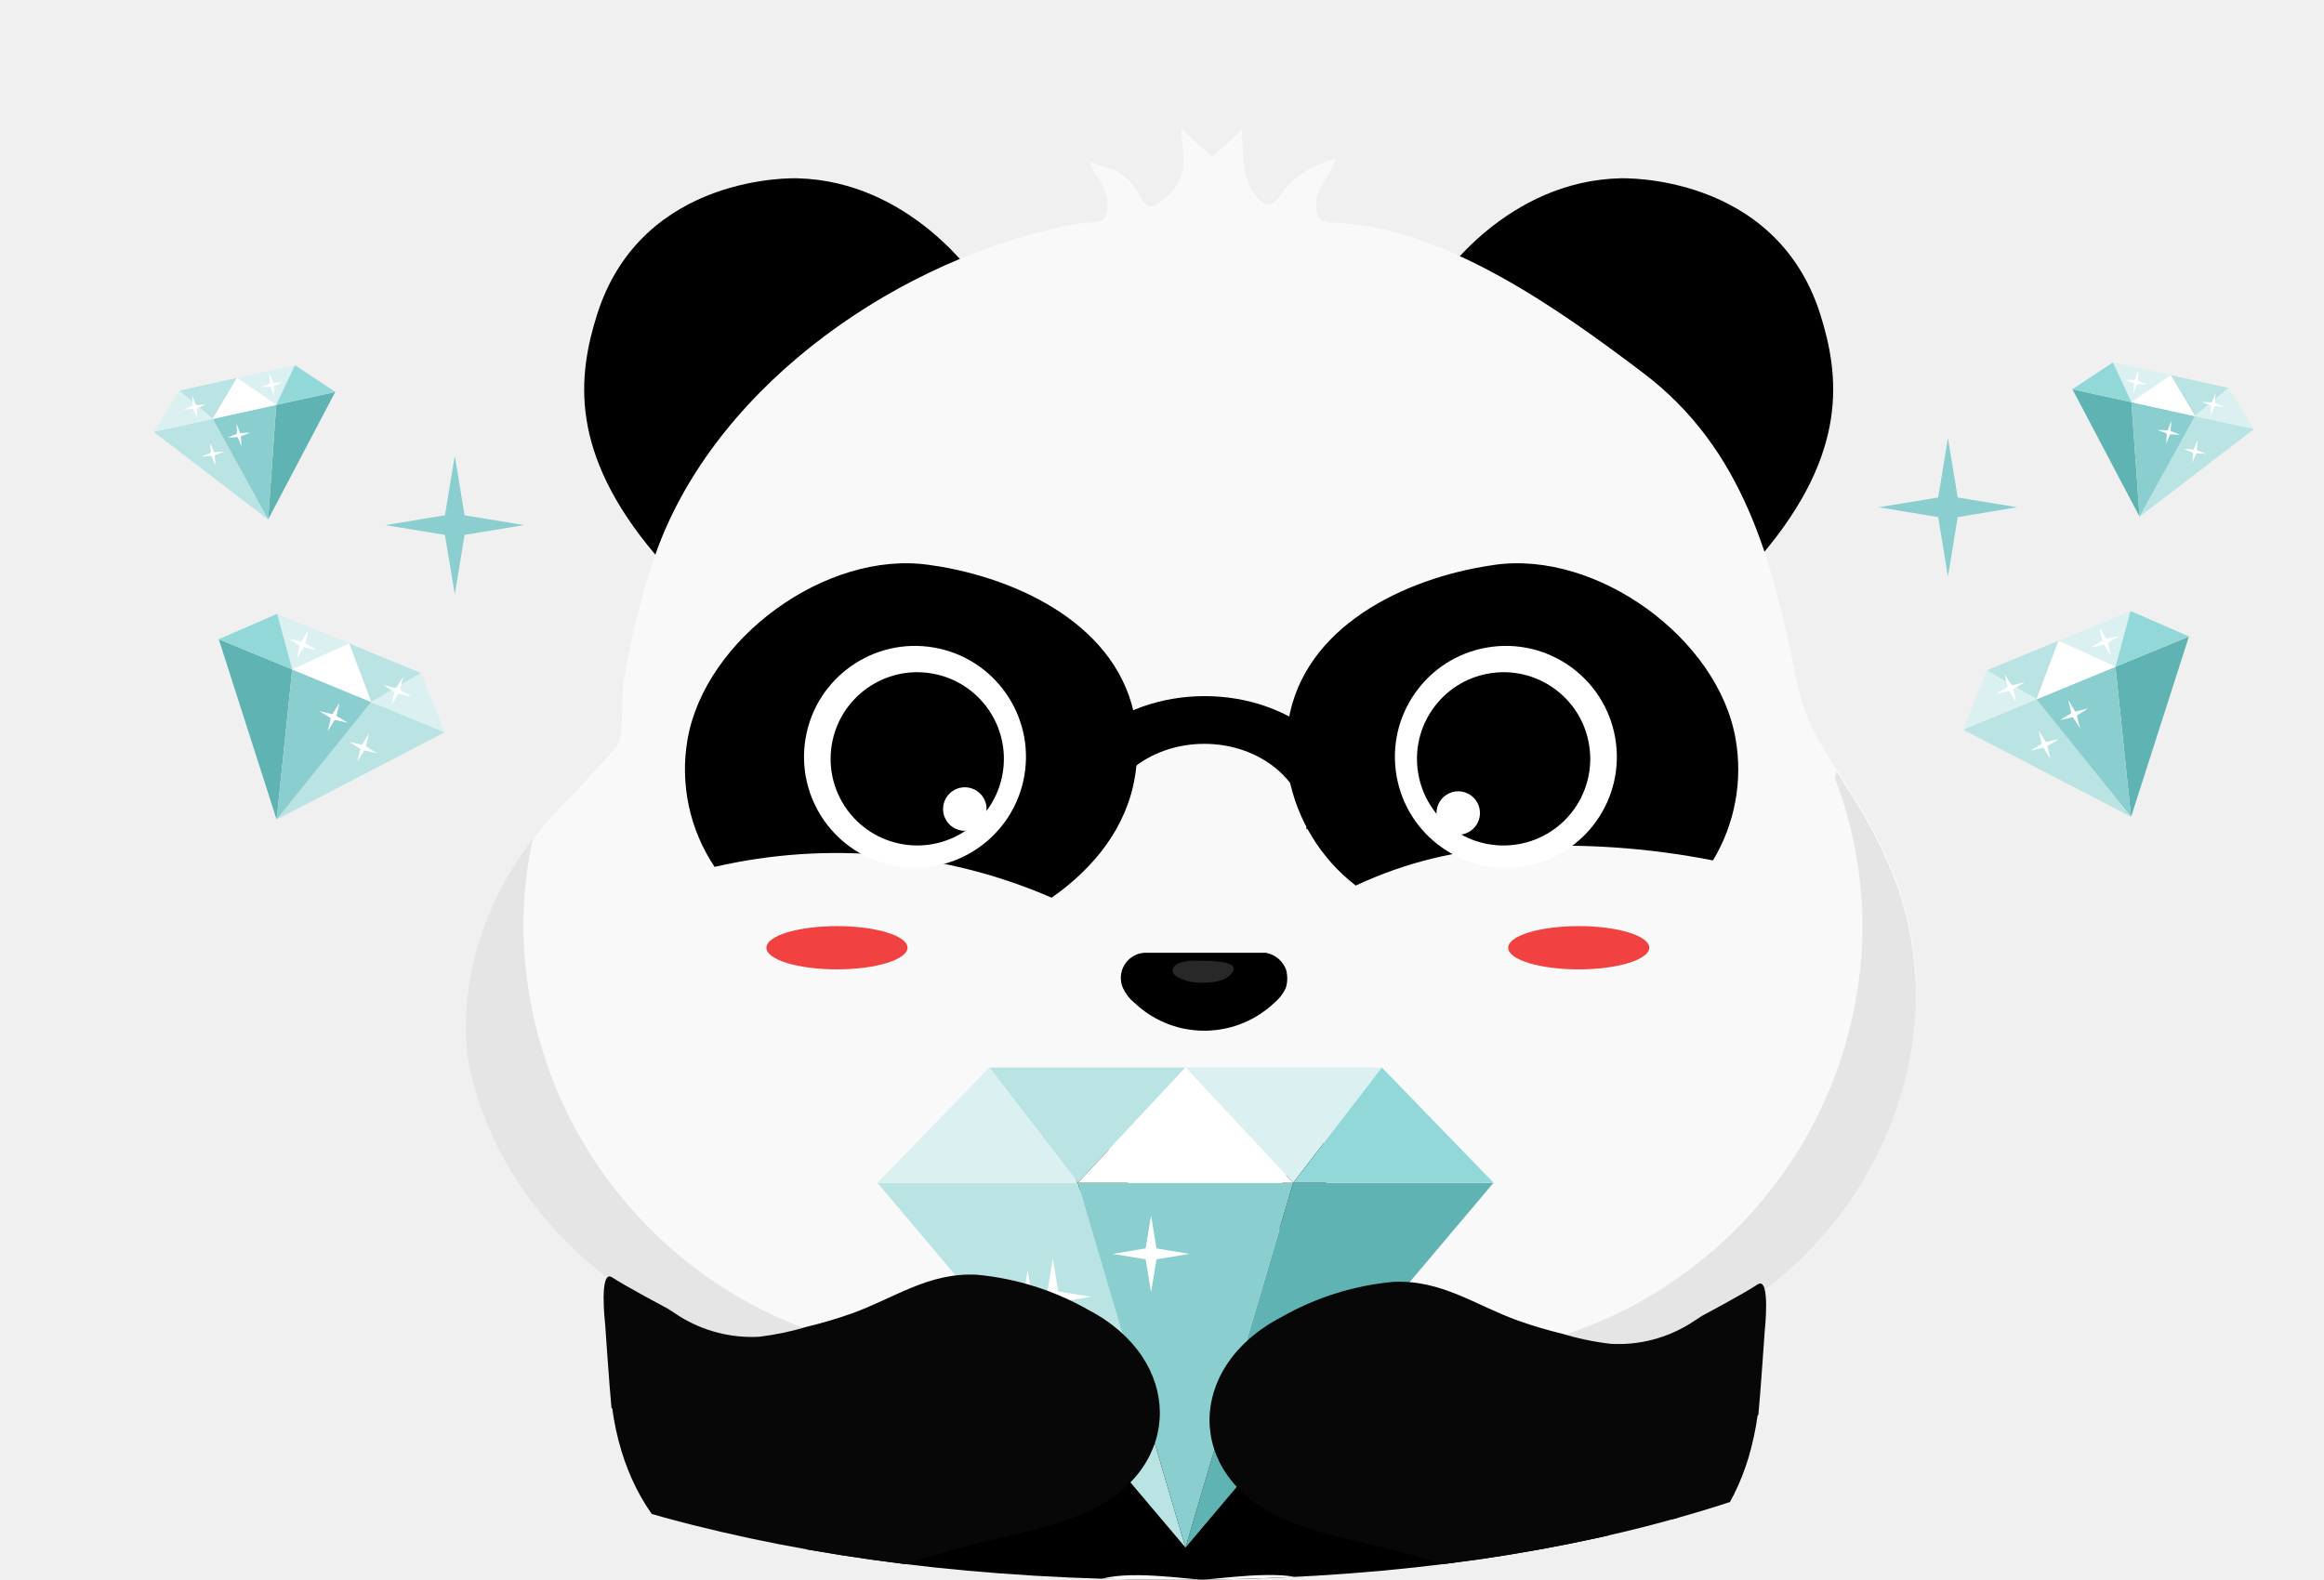
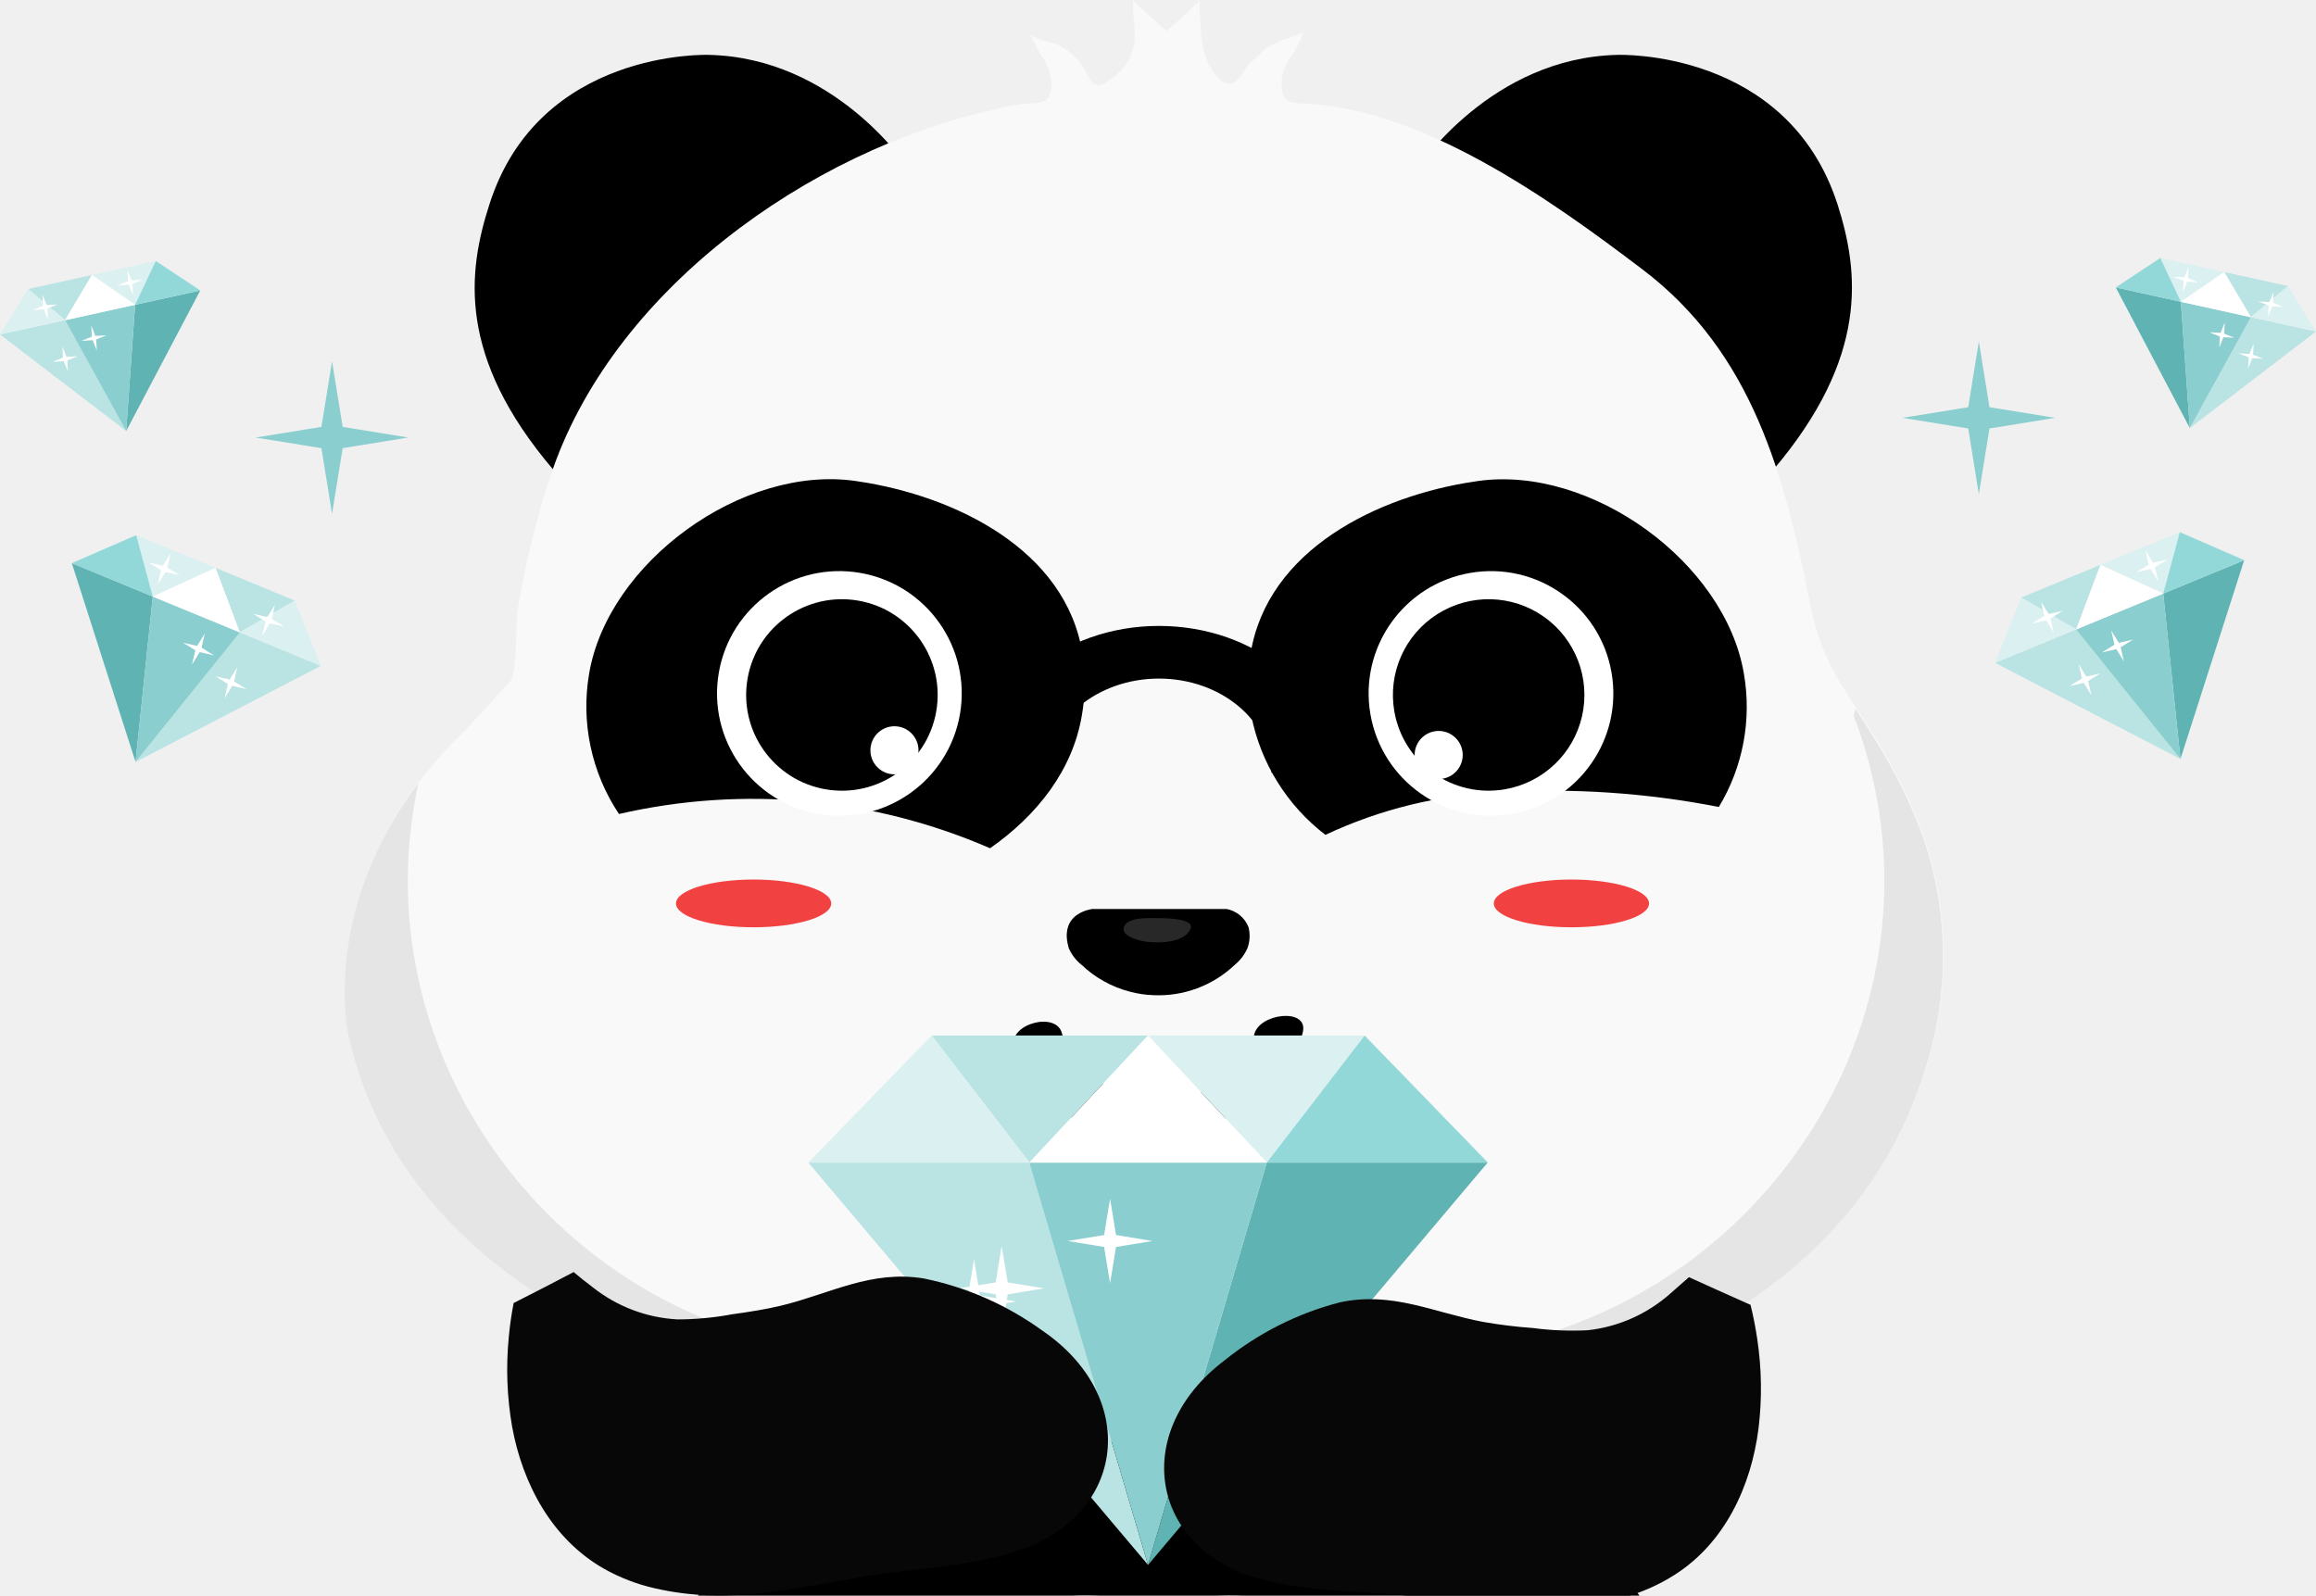
- <svg xmlns="http://www.w3.org/2000/svg" id="Capa_1" data-name="Capa 1" viewBox="0 0 197.7 134.42">
+ <svg xmlns="http://www.w3.org/2000/svg" id="Capa_1" data-name="Capa 1" viewBox="0 0 217.69 150">
  <defs>
-     <style>.cls-1{fill:none;}.cls-2{clip-path:url(#clip-path);}.cls-3{fill:#070707;}.cls-4{fill:#bae3e3;}.cls-5{fill:#60b3b3;}.cls-6{fill:#8bcecf;}.cls-7{fill:#dbf0f0;}.cls-15,.cls-8{fill:#fff;}.cls-9{fill:#83cccb;}.cls-10{fill:#92d8d9;}.cls-11{fill:#f9f9f9;}.cls-12,.cls-14,.cls-15{fill-rule:evenodd;}.cls-13{fill:#f24141;}.cls-14{fill:#282828;}.cls-16{fill:#e5e5e5;}</style>
+     <style>.cls-1{fill:none;}.cls-2{clip-path:url(#clip-path);}.cls-3{clip-path:url(#clip-path-2);}.cls-4{fill:#f9f9f9;}.cls-5{fill:#070707;}.cls-6{fill:#e5e5e5;}.cls-10,.cls-7,.cls-9{fill-rule:evenodd;}.cls-8{fill:#f24141;}.cls-9{fill:#282828;}.cls-10,.cls-15{fill:#fff;}.cls-11{fill:#bae3e3;}.cls-12{fill:#60b3b3;}.cls-13{fill:#8bcecf;}.cls-14{fill:#dbf0f0;}.cls-16{fill:#83cccb;}.cls-17{fill:#92d8d9;}</style>
    <clipPath id="clip-path">
-       <path class="cls-1" d="M197.58,67.21c-1.81,37.07-31.69,67.21-97.58,67.21S0,104.33,0,67.21,34.11,0,100,0,200,17.76,197.58,67.21Z" />
+       <rect class="cls-1" x="-36.14" y="-195.92" width="196.59" height="145.26" />
+     </clipPath>
+     <clipPath id="clip-path-2">
+       <rect class="cls-1" width="217.69" height="150" />
    </clipPath>
  </defs>
  <g class="cls-2">
-     <rect x="121.93" y="115.4" width="9.56" height="11.7" />
-     <rect x="70.68" y="114.53" width="9.39" height="13.54" />
-     <line class="cls-1" x1="103.03" y1="81.36" x2="102.11" y2="81.27" />
-     <line class="cls-1" x1="102.11" y1="81.27" x2="101.19" y2="81.37" />
-     <polygon class="cls-3" points="60.19 114.41 75.38 114.71 75.16 128.71 62.13 127.1 60.19 114.41" />
-     <polygon class="cls-3" points="127.68 115 142.87 115.31 142.65 129.3 129.63 127.7 127.68 115" />
-     <polygon class="cls-4" points="37.83 62.31 23.53 69.73 31.58 59.73 37.83 62.31" />
-     <polygon class="cls-5" points="24.86 56.96 23.53 69.73 18.61 54.39 24.86 56.96" />
-     <polygon class="cls-6" points="31.58 59.73 23.53 69.73 24.86 56.96 31.58 59.73" />
-     <polygon class="cls-7" points="23.59 52.23 29.7 54.75 24.86 56.96 23.58 52.23 23.59 52.23" />
-     <polygon class="cls-4" points="29.7 54.75 35.82 57.27 31.58 59.73 29.7 54.75" />
-     <polygon class="cls-8" points="31.58 59.73 31.57 59.73 24.86 56.96 29.7 54.75 31.58 59.73" />
-     <polygon class="cls-7" points="35.82 57.27 37.83 62.31 31.58 59.73 31.58 59.73 35.82 57.27" />
-     <polygon class="cls-9" points="23.58 52.23 23.58 52.23 18.61 54.39 18.61 54.38 23.58 52.23" />
-     <polygon class="cls-10" points="24.86 56.96 18.61 54.39 23.58 52.23 24.86 56.96" />
-     <polygon class="cls-8" points="26.24 53.63 25.64 54.59 24.55 54.34 25.5 54.93 25.25 56.03 25.84 55.07 26.94 55.32 25.98 54.73 26.24 53.63" />
-     <polygon class="cls-8" points="31.39 62.41 30.79 63.37 29.7 63.12 30.65 63.71 30.4 64.81 30.99 63.85 32.09 64.1 31.13 63.51 31.39 62.41" />
-     <polygon class="cls-8" points="28.88 59.81 28.28 60.77 27.18 60.51 28.14 61.11 27.89 62.2 28.48 61.25 29.58 61.5 28.62 60.91 28.88 59.81" />
-     <polygon class="cls-8" points="34.29 57.59 33.7 58.55 32.6 58.29 33.56 58.88 33.3 59.98 33.9 59.02 35 59.28 34.04 58.69 34.29 57.59" />
-     <polygon class="cls-4" points="13.07 36.74 22.81 44.2 18.1 35.64 13.07 36.74" />
-     <polygon class="cls-5" points="23.5 34.45 22.81 44.2 28.52 33.35 23.5 34.45" />
-     <polygon class="cls-6" points="18.1 35.64 22.81 44.2 23.5 34.45 18.1 35.64" />
-     <polygon class="cls-7" points="25.08 31.07 20.16 32.15 23.5 34.45 25.09 31.07 25.08 31.07" />
-     <polygon class="cls-4" points="20.16 32.15 15.24 33.24 18.1 35.63 20.16 32.15" />
-     <polygon class="cls-8" points="18.1 35.63 18.1 35.64 23.5 34.45 20.16 32.15 18.1 35.63" />
-     <polygon class="cls-7" points="15.24 33.24 13.07 36.74 18.1 35.64 18.1 35.63 15.24 33.24" />
-     <polygon class="cls-9" points="25.09 31.07 25.09 31.07 28.52 33.35 28.53 33.35 25.09 31.07" />
-     <polygon class="cls-10" points="23.5 34.45 28.52 33.35 25.09 31.07 23.5 34.45" />
-     <polygon class="cls-8" points="22.91 31.77 23.23 32.57 24.09 32.52 23.29 32.84 23.33 33.7 23.02 32.9 22.16 32.95 22.96 32.63 22.91 31.77" />
-     <polygon class="cls-8" points="17.89 37.67 18.21 38.47 19.06 38.43 18.27 38.74 18.31 39.6 17.99 38.8 17.14 38.85 17.93 38.53 17.89 37.67" />
-     <polygon class="cls-8" points="20.12 36.05 20.43 36.85 21.29 36.81 20.49 37.13 20.54 37.98 20.22 37.19 19.36 37.23 20.16 36.91 20.12 36.05" />
-     <polygon class="cls-8" points="16.35 33.67 16.67 34.47 17.52 34.42 16.73 34.74 16.77 35.6 16.45 34.8 15.6 34.85 16.39 34.53 16.35 33.67" />
-     <polygon class="cls-6" points="38.69 41.41 39.15 44.22 41.95 44.68 39.15 45.14 38.69 47.94 38.23 45.14 35.42 44.68 38.23 44.22 38.69 41.41" />
-     <path class="cls-6" d="M38.69,50.58l-.84-5.07-5.07-.83,5.07-.84.84-5.07.83,5.07,5.06.84-5.06.83Zm-.64-5.9.55.09.09.54.08-.54.55-.09-.55-.09-.08-.54-.09.54Z" />
-     <polygon class="cls-4" points="167 62.08 181.29 69.5 173.24 59.5 167 62.08" />
-     <polygon class="cls-5" points="179.96 56.73 181.29 69.5 186.21 54.16 179.96 56.73" />
-     <polygon class="cls-6" points="173.24 59.5 181.29 69.5 179.96 56.73 173.24 59.5" />
-     <polygon class="cls-7" points="181.24 52 175.12 54.52 179.96 56.73 181.24 52 181.24 52" />
-     <polygon class="cls-4" points="175.12 54.52 169 57.04 173.25 59.49 175.12 54.52" />
-     <polygon class="cls-8" points="173.25 59.49 173.25 59.5 179.96 56.73 175.12 54.52 173.25 59.49" />
-     <polygon class="cls-7" points="169 57.04 167 62.08 173.24 59.5 173.25 59.49 169 57.04" />
-     <polygon class="cls-9" points="181.25 51.99 181.24 52 186.21 54.16 186.22 54.15 181.25 51.99" />
-     <polygon class="cls-10" points="179.96 56.73 186.21 54.16 181.24 52 179.96 56.73" />
-     <polygon class="cls-8" points="178.59 53.4 179.18 54.36 180.28 54.1 179.32 54.7 179.57 55.8 178.98 54.84 177.88 55.09 178.84 54.5 178.59 53.4" />
-     <polygon class="cls-8" points="173.44 62.18 174.03 63.14 175.13 62.89 174.17 63.48 174.42 64.58 173.83 63.62 172.73 63.87 173.69 63.28 173.44 62.18" />
-     <polygon class="cls-8" points="175.95 59.58 176.54 60.54 177.64 60.28 176.68 60.88 176.94 61.97 176.34 61.02 175.24 61.27 176.2 60.68 175.95 59.58" />
-     <polygon class="cls-8" points="170.53 57.36 171.12 58.31 172.22 58.06 171.26 58.65 171.52 59.75 170.93 58.79 169.83 59.05 170.79 58.45 170.53 57.36" />
-     <polygon class="cls-4" points="191.75 36.51 182.01 43.96 186.72 35.41 191.75 36.51" />
-     <polygon class="cls-5" points="181.32 34.22 182.01 43.96 176.3 33.12 181.32 34.22" />
-     <polygon class="cls-6" points="186.72 35.41 182.01 43.96 181.32 34.22 186.72 35.41" />
-     <polygon class="cls-7" points="179.74 30.84 184.66 31.92 181.32 34.22 179.74 30.84 179.74 30.84" />
-     <polygon class="cls-4" points="184.66 31.92 189.58 33.01 186.72 35.4 184.66 31.92" />
-     <polygon class="cls-8" points="186.72 35.4 186.72 35.41 181.32 34.22 184.66 31.92 186.72 35.4" />
-     <polygon class="cls-7" points="189.58 33.01 191.75 36.51 186.72 35.41 186.72 35.4 189.58 33.01" />
-     <polygon class="cls-9" points="179.73 30.84 179.74 30.84 176.3 33.12 176.29 33.12 179.73 30.84" />
-     <polygon class="cls-10" points="181.32 34.22 176.3 33.12 179.74 30.84 181.32 34.22" />
-     <polygon class="cls-8" points="181.91 31.54 181.59 32.34 180.74 32.29 181.53 32.61 181.49 33.47 181.81 32.67 182.66 32.72 181.87 32.4 181.91 31.54" />
-     <polygon class="cls-8" points="186.94 37.44 186.62 38.24 185.76 38.2 186.56 38.51 186.51 39.37 186.83 38.57 187.69 38.62 186.89 38.3 186.94 37.44" />
-     <polygon class="cls-8" points="184.71 35.82 184.39 36.62 183.53 36.58 184.33 36.89 184.28 37.75 184.6 36.95 185.46 37 184.66 36.68 184.71 35.82" />
-     <polygon class="cls-8" points="188.47 33.44 188.16 34.24 187.3 34.19 188.1 34.51 188.05 35.37 188.37 34.57 189.22 34.62 188.43 34.3 188.47 33.44" />
-     <polygon class="cls-6" points="165.71 39.9 165.25 42.7 162.44 43.16 165.25 43.62 165.71 46.43 166.17 43.62 168.98 43.16 166.17 42.7 165.71 39.9" />
-     <path class="cls-6" d="M165.71,49.06,164.88,44l-5.07-.84,5.07-.83.83-5.07.83,5.07,5.07.83-5.07.84Zm-.63-5.9.54.09.09.54.09-.54.54-.09-.54-.09-.09-.54-.09.54Z" />
-     <rect class="cls-1" x="-1.73" y="-11.03" width="199.31" height="145.08" />
-     <path d="M131.07,123.47c-2.33-2.86-5.31-7.82-7.95-10.06-4.1-3.48-13.67-1.84-19.88-1.24-6.21-.6-15.79-2.24-19.89,1.24-2.64,2.24-5.62,7.2-7.95,10.06-8.44,10.31-21.75,25.58-20.86,40,.89,14.59,10.77,22.29,22.25,23.67,6.89.83,16.57,2.11,26.21,2.11s19.79-1.28,26.68-2.11c11.48-1.38,21.36-9.08,22.26-23.67C152.82,149.05,139.51,133.78,131.07,123.47Z" />
-     <path class="cls-11" d="M122.63,156.8c-.46,6.37-5.46,9.73-11.28,10.34a60.17,60.17,0,0,1-9,.28,60.26,60.26,0,0,1-9-.28c-5.81-.61-10.82-4-11.27-10.34a23.61,23.61,0,0,1,6.21-17.45c1.18-1.24,2.69-3.41,4-4.39,2.06-1.5,6.85-.81,10-.54,3.15-.27,7.94-1,10,.54,1.34,1,2.85,3.15,4,4.39A23.65,23.65,0,0,1,122.63,156.8Z" />
-     <path d="M154.84,26.71c-3.84-12-16.87-11.54-17-11.54-9.65.23-15.24,8.51-15.47,8.86l-.4.61L149.38,47.8l.53-.63C157.24,38.49,156.51,32,154.84,26.71Z" />
-     <path d="M50.81,26.71c3.84-12,16.86-11.54,17-11.54C77.44,15.4,83,23.68,83.25,24l.4.61L56.26,47.8l-.53-.63C48.4,38.49,49.13,32,50.81,26.71Z" />
-     <path class="cls-11" d="M161.65,93.37c-2.74,8.88-8.63,15.1-16,19.36A60.43,60.43,0,0,1,126,119.56c-10,1.78-19.65,3.32-29.77,2.23a196.7,196.7,0,0,1-31.58-6.52l-1.93-.56c-.19-.06-18.73-6-22.7-24-.11-.5-2.56-12.29,8.92-23.32l3.49-3.8c.64-.68.45-4.46.59-5.41a67.28,67.28,0,0,1,2.52-10.37c4.68-14.3,19.86-25.18,34.31-28.4a13.9,13.9,0,0,1,3-.48c.91,0,1.13-.41,1.2-.52a2.87,2.87,0,0,0-.15-2.32,4.52,4.52,0,0,0-.23-.5,8.94,8.94,0,0,1-1.08-2c.1.4,1.72.66,2.07.82a4.81,4.81,0,0,1,1.73,1.34,7.21,7.21,0,0,1,.55.88c.19.34.42.87.87.92s.86-.37,1.16-.61a3.89,3.89,0,0,0,1.66-2.62c.13-1.11-.17-2.22-.1-3.33.4.39.82.76,1.23,1.14s.9.82,1.35,1.22c.47-.4.91-.8,1.37-1.22s.8-.79,1.23-1.13c-.14.11,0,1.36,0,1.58a12.08,12.08,0,0,0,.16,1.69A4.85,4.85,0,0,0,107.13,17c1.11,1.07,1.6-.26,2.24-1,.32-.37.72-.67,1.07-1a9.31,9.31,0,0,1,3.18-1.5,7.71,7.71,0,0,1-1.11,2.1c-.09.16-.16.34-.23.5a3,3,0,0,0-.16,2.32c.08.11.3.49,1.2.52,9.38.26,19.33,7.39,26.46,12.79,8.53,6.45,11,15.93,13,25.92.91,4.59,2.73,6.52,5.09,10.4a39.87,39.87,0,0,1,3.65,7.45A28.32,28.32,0,0,1,161.65,93.37Z" />
-     <path class="cls-12" d="M109.4,82.49a2.27,2.27,0,0,0-1.7-1.42H97.32a2.14,2.14,0,0,0-1.79,3,3.57,3.57,0,0,0,1,1.28,8.72,8.72,0,0,0,3.76,2.08,9,9,0,0,0,1.78.26,8.65,8.65,0,0,0,6.31-2.34,3.66,3.66,0,0,0,1-1.28A2.77,2.77,0,0,0,109.4,82.49Z" />
-     <path d="M115.33,75.35a34.8,34.8,0,0,1,13.39-3.27,66.77,66.77,0,0,1,17,1.13,15,15,0,0,0,1.93-10.31c-1.47-8.59-11.82-16.08-20.51-14.84l-.95.15c-7.52,1.3-15.86,5.64-16.69,13.93a15,15,0,0,0,.15,4A15.35,15.35,0,0,0,115.33,75.35Z" />
-     <path d="M89.46,76.38c3.64-2.54,6.37-6,7.08-10.25a15,15,0,0,0,.15-4C95.86,53.85,87.52,49.51,80,48.21l-1-.15c-8.69-1.24-19,6.25-20.51,14.84a14.91,14.91,0,0,0,2.3,10.86A46,46,0,0,1,89.46,76.38Z" />
-     <path d="M116,70.55h-4.86c0-4-3.9-7.26-8.69-7.26s-8.7,3.26-8.7,7.26H88.92c0-6.24,6.08-11.32,13.56-11.32S116,64.31,116,70.55Z" />
-     <path class="cls-13" d="M77.2,80.64c0,1-2.68,1.84-6,1.84s-6-.82-6-1.84,2.68-1.84,6-1.84S77.2,79.62,77.2,80.64Z" />
-     <path class="cls-13" d="M140.3,80.64c0,1-2.68,1.84-6,1.84s-6-.82-6-1.84,2.68-1.84,6-1.84S140.3,79.62,140.3,80.64Z" />
-     <path class="cls-14" d="M104.92,82.6c.35-.86-2-.83-2.55-.85s-2.15-.11-2.54.57.75,1,1.18,1.16c.94.24,2.83.23,3.58-.46A1.35,1.35,0,0,0,104.92,82.6Z" />
-     <path d="M109.83,98.74c-1.39,6.76-13.25,6.32-14.82-.12-.43-1.73-4.15-.75-3.72,1,2.44,10,20.35,8.4,22.31-1.16.37-1.85-3.43-1.4-3.77.28Z" />
-     <path class="cls-15" d="M118.8,66a9.44,9.44,0,1,1,10.91,7.7A9.44,9.44,0,0,1,118.8,66Z" />
-     <path class="cls-12" d="M120.65,65.83a7.37,7.37,0,1,1,8.51,6A7.35,7.35,0,0,1,120.65,65.83Z" />
-     <path class="cls-15" d="M122.23,69.51A1.85,1.85,0,1,1,124.37,71,1.84,1.84,0,0,1,122.23,69.51Z" />
-     <path class="cls-15" d="M87.14,66a9.44,9.44,0,1,0-10.91,7.7A9.45,9.45,0,0,0,87.14,66Z" />
-     <path class="cls-12" d="M85.29,65.83a7.37,7.37,0,1,0-8.51,6A7.37,7.37,0,0,0,85.29,65.83Z" />
-     <path class="cls-15" d="M83.9,69.15a1.85,1.85,0,1,0-2.14,1.51A1.84,1.84,0,0,0,83.9,69.15Z" />
-     <path class="cls-16" d="M161.44,75.54a40.09,40.09,0,0,0-3.65-7.44c-.55-.91-1.07-1.7-1.56-2.46,0,.17-.1.35-.16.52a35.62,35.62,0,0,1,2.38,12.73,36.85,36.85,0,0,1-36.52,36.51,35.12,35.12,0,0,1-5.55-.45h0c-1,.37-2,.72-3,1-5.29,1.61-11.08,1.93-16.63,1.93a35.71,35.71,0,0,1-13.35-2.6c-.79.05-1.58.08-2.38.08A36.85,36.85,0,0,1,44.52,78.89a35.29,35.29,0,0,1,.81-7.52c-7.43,9.74-5.51,19-5.41,19.4,4,18,22.5,24,22.69,24l1.93.56a196.7,196.7,0,0,0,31.58,6.52c10.12,1.09,19.82-.45,29.78-2.23a60.69,60.69,0,0,0,19.73-6.83c7.33-4.26,13.22-10.48,16-19.36A28.35,28.35,0,0,0,161.44,75.54Z" />
-     <polygon class="cls-8" points="110.01 106.61 110.47 109.41 113.28 109.88 110.47 110.34 110.01 113.14 109.55 110.34 106.74 109.88 109.55 109.41 110.01 106.61" />
-     <polygon class="cls-4" points="74.64 100.64 100.85 131.68 91.69 100.64 74.64 100.64" />
-     <polygon class="cls-5" points="110.01 100.64 100.85 131.68 127.05 100.64 110.01 100.64" />
-     <polygon class="cls-6" points="91.69 100.64 100.85 131.68 110.01 100.64 91.69 100.64" />
-     <polygon class="cls-7" points="117.54 90.83 100.85 90.83 110.01 100.64 117.55 90.84 117.54 90.83" />
-     <polygon class="cls-4" points="100.85 90.83 84.16 90.83 91.7 100.63 100.85 90.83" />
-     <polygon class="cls-8" points="91.7 100.63 91.71 100.64 110.01 100.64 100.85 90.83 91.7 100.63" />
-     <polygon class="cls-7" points="84.16 90.83 74.64 100.64 91.69 100.64 91.7 100.63 84.16 90.83" />
-     <polygon class="cls-9" points="117.56 90.83 117.55 90.84 127.05 100.64 127.07 100.64 117.56 90.83" />
-     <polygon class="cls-10" points="110.01 100.64 127.05 100.64 117.55 90.84 110.01 100.64" />
-     <polygon class="cls-8" points="89.56 107.08 90.02 109.88 92.82 110.34 90.02 110.8 89.56 113.61 89.1 110.8 86.29 110.34 89.1 109.88 89.56 107.08" />
-     <polygon class="cls-8" points="97.92 103.42 98.38 106.22 101.18 106.69 98.38 107.15 97.92 109.95 97.46 107.15 94.65 106.69 97.46 106.22 97.92 103.42" />
-     <polygon class="cls-8" points="87.42 108.09 87.89 110.89 90.69 111.35 87.89 111.82 87.42 114.62 86.96 111.82 84.16 111.35 86.96 110.89 87.42 108.09" />
-     <path class="cls-3" d="M92.6,111.46a23.54,23.54,0,0,0-9.52-3c-4.11-.2-7,2-10.63,3.3a37.33,37.33,0,0,1-3.74,1.11,24.27,24.27,0,0,1-4.13.87A11.61,11.61,0,0,1,57.81,112l-1-.65s-3.58-1.9-4.73-2.66-.6,4-.6,4,.38,5.55.53,7c0,.08,0,.12.07.14a23.71,23.71,0,0,0,.78,3.61c1.3,4.29,4,8.26,8.28,10.08a14.52,14.52,0,0,0,4,1.05c6,.68,10.71-1.24,16.27-2.8,3.79-1.07,7.79-1.6,11.36-3.27C100.64,124.8,100.68,115.69,92.6,111.46Z" />
-     <path class="cls-3" d="M109,112.07a23.54,23.54,0,0,1,9.52-3c4.11-.2,7,2,10.63,3.3a37.33,37.33,0,0,0,3.74,1.11,23.32,23.32,0,0,0,4.13.86,11.53,11.53,0,0,0,6.77-1.73l1-.65s3.58-1.9,4.72-2.67.61,4,.61,4-.38,5.55-.53,7c0,.08,0,.12-.07.14a25.27,25.27,0,0,1-.78,3.61c-1.3,4.29-4,8.26-8.29,10.08a14.37,14.37,0,0,1-4,1c-6,.68-10.71-1.24-16.27-2.8-3.79-1.07-7.79-1.6-11.37-3.27C100.91,125.41,100.87,116.3,109,112.07Z" />
+     <path d="M102-63.15c-2.76-3.37-6.28-9.23-9.38-11.87-4.84-4.11-16.14-2.18-23.47-1.46C61.82-77.2,50.53-79.13,45.69-75c-3.11,2.64-6.63,8.5-9.38,11.87C26.35-51,10.65-33,11.69-16,12.75,1.21,24.4,10.29,38,11.93c8.13,1,19.55,2.48,30.92,2.48s23.35-1.5,31.49-2.48C113.9,10.29,125.55,1.21,126.61-16,127.66-33,112-51,102-63.15Z" />
+   </g>
+   <g class="cls-3">
+     <rect x="132.63" y="127.28" width="11.65" height="14.25" />
+     <rect x="70.19" y="126.21" width="11.45" height="16.49" />
+     <line class="cls-1" x1="109.59" y1="85.8" x2="108.48" y2="85.69" />
+     <line class="cls-1" x1="108.48" y1="85.69" x2="107.36" y2="85.81" />
+     <path d="M143.77,137.11c-2.85-3.48-6.48-9.53-9.69-12.26-5-4.24-16.66-2.25-24.23-1.5-7.57-.75-19.23-2.74-24.23,1.5-3.21,2.73-6.84,8.78-9.69,12.26-10.28,12.56-26.49,31.16-25.41,48.69,1.09,17.77,13.12,27.15,27.11,28.84,8.4,1,20.19,2.56,31.93,2.56s24.11-1.55,32.51-2.56c14-1.69,26-11.07,27.11-28.84C170.26,168.27,154.05,149.67,143.77,137.11Z" />
+     <path class="cls-4" d="M133.48,177.72c-.56,7.76-6.65,11.86-13.74,12.59a72.77,72.77,0,0,1-10.92.35,72.68,72.68,0,0,1-10.91-.35c-7.09-.73-13.19-4.83-13.74-12.59a28.75,28.75,0,0,1,7.56-21.26c1.44-1.52,3.28-4.16,4.91-5.35,2.51-1.83,8.35-1,12.18-.66,3.84-.33,9.67-1.17,12.19.66,1.62,1.19,3.46,3.83,4.9,5.35A28.75,28.75,0,0,1,133.48,177.72Z" />
+     <polygon class="cls-5" points="57.4 126.07 75.91 126.44 75.64 143.49 59.77 141.54 57.4 126.07" />
+     <polygon class="cls-5" points="139.63 126.79 158.14 127.16 157.87 144.22 142 142.26 139.63 126.79" />
+     <path d="M172.72,19.22C168,4.6,152.17,5.15,152,5.16c-11.76.28-18.56,10.37-18.84,10.79l-.49.75,33.37,28.21.65-.76C175.65,33.57,174.76,25.62,172.72,19.22Z" />
+     <path d="M46,19.22C50.65,4.6,66.52,5.15,66.66,5.16,78.42,5.44,85.22,15.53,85.5,16l.49.75L52.62,44.91,52,44.15C43,33.57,43.93,25.62,46,19.22Z" />
+     <path class="cls-4" d="M181,100.44c-3.34,10.81-10.52,18.39-19.45,23.58a74,74,0,0,1-24,8.33c-12.13,2.16-24,4.05-36.27,2.71a238.29,238.29,0,0,1-38.48-7.94c-.79-.22-1.57-.45-2.36-.69-.23-.07-22.82-7.29-27.65-29.29-.13-.6-3.12-15,10.87-28.41l4.25-4.62c.77-.84.54-5.44.72-6.6a82.28,82.28,0,0,1,3.07-12.64c5.7-17.41,24.19-30.68,41.8-34.59a16.74,16.74,0,0,1,3.66-.59c1.11,0,1.38-.49,1.46-.64a3.47,3.47,0,0,0-.19-2.82,4.78,4.78,0,0,0-.28-.61,11.15,11.15,0,0,1-1.31-2.45c.12.48,2.09.79,2.52,1a5.69,5.69,0,0,1,2.1,1.63,9.2,9.2,0,0,1,.68,1.07c.24.42.51,1.06,1.06,1.12s1-.44,1.42-.73a4.75,4.75,0,0,0,2-3.2c.16-1.35-.2-2.71-.12-4,.49.47,1,.92,1.5,1.38s1.09,1,1.65,1.48c.56-.48,1.11-1,1.66-1.48s1-1,1.51-1.38c-.18.14,0,1.66,0,1.93A15.62,15.62,0,0,0,113,4a5.9,5.9,0,0,0,1.57,3.4c1.36,1.3,2-.32,2.74-1.25a17,17,0,0,1,1.3-1.24c1-1,2.58-1.31,3.87-1.83a9.39,9.39,0,0,1-1.35,2.56c-.11.2-.2.41-.29.61a3.59,3.59,0,0,0-.18,2.82c.09.15.35.61,1.46.64,11.43.32,23.54,9,32.23,15.59,10.39,7.86,13.4,19.41,15.81,31.58,1.11,5.59,3.33,7.94,6.21,12.66a49,49,0,0,1,4.45,9.08A34.57,34.57,0,0,1,181,100.44Z" />
+     <path class="cls-6" d="M180.77,78.72a48.4,48.4,0,0,0-4.46-9.08c-.67-1.1-1.3-2.07-1.89-3-.07.21-.13.42-.19.63a43.46,43.46,0,0,1,2.89,15.51c0,24.26-20.24,44.49-44.49,44.49a43.25,43.25,0,0,1-6.77-.55h0c-1.19.45-2.39.88-3.62,1.25-6.45,2-13.5,2.36-20.26,2.36a43.62,43.62,0,0,1-16.27-3.17c-1,.06-1.92.1-2.9.1-24.25,0-44.48-20.23-44.48-44.49a43.34,43.34,0,0,1,1-9.16c-9,11.87-6.71,23.1-6.59,23.63,4.83,22,27.42,29.22,27.65,29.29l2.35.69a238.51,238.51,0,0,0,38.48,7.94c12.33,1.34,24.15-.55,36.28-2.71a73.76,73.76,0,0,0,24-8.33c8.93-5.19,16.11-12.76,19.44-23.58A34.5,34.5,0,0,0,180.77,78.72Z" />
+     <path class="cls-7" d="M117.36,87.18a2.75,2.75,0,0,0-2.07-1.73H102.64c-1,.18-3,.9-2.18,3.69a4.11,4.11,0,0,0,1.19,1.55,10.38,10.38,0,0,0,4.58,2.54,9.89,9.89,0,0,0,2.16.32,10.4,10.4,0,0,0,7.68-2.86,4.19,4.19,0,0,0,1.18-1.55A3.37,3.37,0,0,0,117.36,87.18Z" />
+     <path d="M124.58,78.48a42.55,42.55,0,0,1,16.32-4,81.62,81.62,0,0,1,20.66,1.38,18.18,18.18,0,0,0,2.35-12.56c-1.78-10.46-14.4-19.59-25-18.08l-1.15.18c-9.16,1.58-19.32,6.88-20.34,17a18.13,18.13,0,0,0,.19,4.85A18.68,18.68,0,0,0,124.58,78.48Z" />
+     <path d="M93.06,79.74c4.44-3.1,7.77-7.36,8.63-12.5a18.11,18.11,0,0,0,.18-4.85c-1-10.1-11.17-15.4-20.34-17l-1.15-.18c-10.59-1.51-23.2,7.62-25,18.08a18.24,18.24,0,0,0,2.8,13.23A56,56,0,0,1,93.06,79.74Z" />
+     <path d="M125.44,72.64h-5.93c0-4.88-4.74-8.85-10.58-8.85s-10.6,4-10.6,8.85H92.41c0-7.61,7.41-13.8,16.52-13.8S125.44,65,125.44,72.64Z" />
+     <path class="cls-8" d="M78.13,84.93c0,1.24-3.27,2.24-7.3,2.24s-7.29-1-7.29-2.24,3.26-2.25,7.29-2.25S78.13,83.69,78.13,84.93Z" />
+     <path class="cls-8" d="M155,84.93c0,1.24-3.26,2.24-7.29,2.24s-7.3-1-7.3-2.24,3.27-2.25,7.3-2.25S155,83.69,155,84.93Z" />
+     <path class="cls-9" d="M111.9,87.31c.42-1-2.45-1-3.1-1s-2.63-.13-3.1.7.92,1.26,1.44,1.4c1.15.3,3.45.29,4.36-.55A1.6,1.6,0,0,0,111.9,87.31Z" />
+     <path d="M117.88,97.29c-1.69,8.24-16.14,7.71-18.06-.14-.51-2.11-5-.92-4.53,1.22,3,12.21,24.8,10.24,27.18-1.41.46-2.25-4.17-1.71-4.59.33Z" />
+     <path class="cls-10" d="M128.81,67.14a11.5,11.5,0,1,1,13.3,9.38A11.51,11.51,0,0,1,128.81,67.14Z" />
+     <path class="cls-7" d="M131.06,66.88a9,9,0,1,1,10.38,7.32A9,9,0,0,1,131.06,66.88Z" />
+     <path class="cls-10" d="M133,71.36a2.26,2.26,0,1,1,2.61,1.84A2.25,2.25,0,0,1,133,71.36Z" />
+     <path class="cls-10" d="M90.23,67.14a11.5,11.5,0,1,0-13.29,9.38A11.51,11.51,0,0,0,90.23,67.14Z" />
+     <path class="cls-7" d="M88,66.88A9,9,0,1,0,77.61,74.2,9,9,0,0,0,88,66.88Z" />
+     <path class="cls-10" d="M86.3,70.92a2.26,2.26,0,1,0-2.61,1.84A2.27,2.27,0,0,0,86.3,70.92Z" />
+     <polygon class="cls-11" points="30.16 62.59 12.74 71.63 22.55 59.45 30.16 62.59" />
+     <polygon class="cls-12" points="14.36 56.08 12.74 71.63 6.75 52.94 14.36 56.08" />
+     <polygon class="cls-13" points="22.55 59.45 12.74 71.63 14.36 56.08 22.55 59.45" />
+     <polygon class="cls-14" points="12.81 50.31 20.26 53.38 14.36 56.08 12.8 50.31 12.81 50.31" />
+     <polygon class="cls-11" points="20.26 53.38 27.71 56.46 22.54 59.44 20.26 53.38" />
+     <polygon class="cls-15" points="22.54 59.44 22.54 59.45 14.36 56.08 20.26 53.38 22.54 59.44" />
+     <polygon class="cls-14" points="27.71 56.46 30.16 62.59 22.55 59.45 22.54 59.44 27.71 56.46" />
+     <polygon class="cls-16" points="12.8 50.31 12.8 50.31 6.75 52.94 6.74 52.94 12.8 50.31" />
+     <polygon class="cls-17" points="14.36 56.08 6.75 52.94 12.8 50.31 14.36 56.08" />
+     <polygon class="cls-15" points="16.04 52.02 15.31 53.19 13.97 52.88 15.14 53.6 14.83 54.94 15.56 53.77 16.89 54.08 15.73 53.36 16.04 52.02" />
+     <polygon class="cls-15" points="22.31 62.72 21.59 63.88 20.25 63.58 21.42 64.3 21.11 65.64 21.83 64.47 23.17 64.78 22 64.06 22.31 62.72" />
+     <polygon class="cls-15" points="19.25 59.55 18.53 60.72 17.19 60.41 18.36 61.13 18.05 62.47 18.77 61.3 20.11 61.61 18.94 60.88 19.25 59.55" />
+     <polygon class="cls-15" points="25.85 56.84 25.13 58.01 23.79 57.7 24.96 58.42 24.65 59.76 25.37 58.59 26.71 58.9 25.54 58.18 25.85 56.84" />
+     <polygon class="cls-11" points="0 31.44 11.86 40.52 6.12 30.1 0 31.44" />
+     <polygon class="cls-12" points="12.7 28.65 11.86 40.52 18.82 27.31 12.7 28.65" />
+     <polygon class="cls-13" points="6.12 30.1 11.86 40.52 12.7 28.65 6.12 30.1" />
+     <polygon class="cls-14" points="14.63 24.53 8.64 25.85 12.7 28.65 14.64 24.54 14.63 24.53" />
+     <polygon class="cls-11" points="8.64 25.85 2.64 27.17 6.12 30.09 8.64 25.85" />
+     <polygon class="cls-15" points="6.12 30.09 6.13 30.1 12.7 28.65 8.64 25.85 6.12 30.09" />
+     <polygon class="cls-14" points="2.64 27.17 0 31.44 6.12 30.1 6.12 30.09 2.64 27.17" />
+     <polygon class="cls-16" points="14.64 24.53 14.64 24.54 18.82 27.31 18.83 27.3 14.64 24.53" />
+     <polygon class="cls-17" points="12.7 28.65 18.82 27.31 14.64 24.54 12.7 28.65" />
+     <polygon class="cls-15" points="11.98 25.39 12.37 26.36 13.42 26.3 12.45 26.69 12.5 27.74 12.11 26.77 11.07 26.82 12.04 26.43 11.98 25.39" />
+     <polygon class="cls-15" points="5.87 32.58 6.25 33.55 7.3 33.49 6.33 33.88 6.38 34.92 5.99 33.95 4.95 34.01 5.92 33.62 5.87 32.58" />
+     <polygon class="cls-15" points="8.58 30.61 8.97 31.58 10.01 31.52 9.04 31.91 9.1 32.95 8.71 31.98 7.66 32.04 8.63 31.65 8.58 30.61" />
+     <polygon class="cls-15" points="3.99 27.7 4.38 28.67 5.42 28.62 4.45 29.01 4.51 30.05 4.12 29.08 3.08 29.14 4.05 28.75 3.99 27.7" />
+     <polygon class="cls-13" points="31.2 37.13 31.77 40.55 35.18 41.11 31.77 41.67 31.2 45.09 30.64 41.67 27.22 41.11 30.64 40.55 31.2 37.13" />
+     <path class="cls-13" d="M31.21,48.3l-1-6.17-6.18-1,6.18-1,1-6.17,1,6.17,6.17,1-6.17,1Zm-.78-7.19.67.11.1.66.11-.66.67-.11L31.31,41l-.11-.66-.1.66Z" />
+     <polygon class="cls-11" points="187.53 62.31 204.95 71.35 195.14 59.17 187.53 62.31" />
+     <polygon class="cls-12" points="203.33 55.8 204.95 71.35 210.94 52.66 203.33 55.8" />
+     <polygon class="cls-13" points="195.14 59.17 204.95 71.35 203.33 55.8 195.14 59.17" />
+     <polygon class="cls-14" points="204.88 50.03 197.43 53.1 203.33 55.8 204.89 50.03 204.88 50.03" />
+     <polygon class="cls-11" points="197.43 53.1 189.98 56.17 195.15 59.16 197.43 53.1" />
+     <polygon class="cls-15" points="195.15 59.16 195.15 59.17 203.33 55.8 197.43 53.1 195.15 59.16" />
+     <polygon class="cls-14" points="189.98 56.17 187.53 62.31 195.14 59.17 195.15 59.16 189.98 56.17" />
+     <polygon class="cls-16" points="204.89 50.02 204.89 50.03 210.94 52.66 210.95 52.66 204.89 50.02" />
+     <polygon class="cls-17" points="203.33 55.8 210.94 52.66 204.89 50.03 203.33 55.8" />
+     <polygon class="cls-15" points="201.66 51.74 202.38 52.91 203.72 52.6 202.55 53.32 202.86 54.66 202.13 53.49 200.8 53.8 201.97 53.08 201.66 51.74" />
+     <polygon class="cls-15" points="195.38 62.44 196.1 63.6 197.44 63.3 196.27 64.02 196.58 65.36 195.86 64.19 194.52 64.5 195.69 63.77 195.38 62.44" />
+     <polygon class="cls-15" points="198.44 59.27 199.16 60.43 200.5 60.12 199.33 60.85 199.64 62.18 198.92 61.02 197.58 61.33 198.75 60.6 198.44 59.27" />
+     <polygon class="cls-15" points="191.84 56.56 192.56 57.73 193.9 57.42 192.73 58.14 193.04 59.48 192.32 58.31 190.98 58.62 192.15 57.9 191.84 56.56" />
+     <polygon class="cls-11" points="217.69 31.16 205.83 40.24 211.57 29.82 217.69 31.16" />
+     <polygon class="cls-12" points="204.99 28.37 205.83 40.24 198.87 27.02 204.99 28.37" />
+     <polygon class="cls-13" points="211.57 29.82 205.83 40.24 204.99 28.37 211.57 29.82" />
+     <polygon class="cls-14" points="203.06 24.25 209.06 25.57 204.99 28.37 203.06 24.26 203.06 24.25" />
+     <polygon class="cls-11" points="209.06 25.57 215.05 26.89 211.57 29.81 209.06 25.57" />
+     <polygon class="cls-15" points="211.57 29.81 211.56 29.82 204.99 28.37 209.06 25.57 211.57 29.81" />
+     <polygon class="cls-14" points="215.05 26.89 217.69 31.16 211.57 29.82 211.57 29.81 215.05 26.89" />
+     <polygon class="cls-16" points="203.05 24.25 203.06 24.26 198.87 27.02 198.86 27.02 203.05 24.25" />
+     <polygon class="cls-17" points="204.99 28.37 198.87 27.02 203.06 24.26 204.99 28.37" />
+     <polygon class="cls-15" points="205.71 25.11 205.32 26.08 204.28 26.02 205.25 26.41 205.19 27.45 205.58 26.48 206.62 26.54 205.65 26.15 205.71 25.11" />
+     <polygon class="cls-15" points="211.83 32.3 211.44 33.27 210.4 33.21 211.37 33.6 211.31 34.64 211.7 33.67 212.74 33.73 211.77 33.34 211.83 32.3" />
+     <polygon class="cls-15" points="209.11 30.32 208.72 31.29 207.68 31.24 208.65 31.63 208.6 32.67 208.98 31.7 210.03 31.75 209.06 31.37 209.11 30.32" />
+     <polygon class="cls-15" points="213.7 27.42 213.31 28.39 212.27 28.34 213.24 28.72 213.19 29.77 213.57 28.8 214.62 28.85 213.65 28.46 213.7 27.42" />
+     <polygon class="cls-13" points="185.97 35.28 185.4 38.7 181.99 39.26 185.4 39.83 185.97 43.24 186.53 39.83 189.95 39.26 186.53 38.7 185.97 35.28" />
+     <path class="cls-13" d="M186,46.46l-1-6.18-6.17-1,6.17-1,1-6.18,1,6.18,6.18,1-6.18,1Zm-.77-7.2.67.11L186,40l.1-.66.67-.11-.67-.11-.1-.65-.11.65Z" />
+     <polygon class="cls-15" points="119.07 116.56 119.63 119.98 123.05 120.55 119.63 121.11 119.07 124.53 118.5 121.11 115.09 120.55 118.5 119.98 119.07 116.56" />
+     <polygon class="cls-11" points="75.98 109.29 107.91 147.11 96.74 109.29 75.98 109.29" />
+     <polygon class="cls-12" points="119.07 109.29 107.91 147.11 139.83 109.29 119.07 109.29" />
+     <polygon class="cls-13" points="96.74 109.29 107.91 147.11 119.07 109.29 96.74 109.29" />
+     <polygon class="cls-14" points="128.24 97.34 107.91 97.34 119.07 109.29 128.26 97.36 128.24 97.34" />
+     <polygon class="cls-11" points="107.91 97.34 87.57 97.34 96.76 109.28 107.91 97.34" />
+     <polygon class="cls-15" points="96.76 109.28 96.77 109.29 119.07 109.29 107.91 97.34 96.76 109.28" />
+     <polygon class="cls-14" points="87.57 97.34 75.98 109.29 96.74 109.29 96.76 109.28 87.57 97.34" />
+     <polygon class="cls-16" points="128.27 97.34 128.26 97.36 139.83 109.29 139.86 109.29 128.27 97.34" />
+     <polygon class="cls-17" points="119.07 109.29 139.83 109.29 128.26 97.36 119.07 109.29" />
+     <polygon class="cls-15" points="94.15 117.13 94.72 120.55 98.13 121.11 94.72 121.68 94.15 125.09 93.59 121.68 90.17 121.11 93.59 120.55 94.15 117.13" />
+     <polygon class="cls-15" points="104.34 112.68 104.9 116.1 108.32 116.66 104.9 117.22 104.34 120.64 103.78 117.22 100.35 116.66 103.78 116.1 104.34 112.68" />
+     <polygon class="cls-15" points="91.55 118.36 92.11 121.78 95.53 122.35 92.11 122.91 91.55 126.33 90.99 122.91 87.57 122.35 90.99 121.78 91.55 118.36" />
+     <path class="cls-5" d="M118.3,148.39c4.64,1.3,9.55,1.13,14.32,1.65,7,.76,13.09,2.11,20.11.09a17.44,17.44,0,0,0,4.63-2.06c4.76-3,7.24-8.36,7.93-13.78a31.22,31.22,0,0,0-.12-8.42q-.24-1.62-.63-3.21l-.59-.26q-2.61-1.16-5.2-2.34c-.58.53-1.16,1-1.75,1.54a14,14,0,0,1-7.77,3.45,28.61,28.61,0,0,1-5.15-.21,46.24,46.24,0,0,1-4.71-.58c-4.65-.89-8.54-2.89-13.44-1.83a28.7,28.7,0,0,0-10.84,5.46C106.23,134.6,108.1,145.54,118.3,148.39Z" />
+     <path class="cls-5" d="M95.81,145.73c-4.56,1.54-9.48,1.64-14.21,2.41-6.94,1.13-13,2.8-20.08,1.16a17.68,17.68,0,0,1-4.73-1.82c-4.92-2.79-7.67-8-8.65-13.34a31.3,31.3,0,0,1-.32-8.42,31.78,31.78,0,0,1,.46-3.23l.57-.29q2.55-1.29,5.07-2.62c.6.5,1.21,1,1.82,1.45a14,14,0,0,0,7.95,3,28.39,28.39,0,0,0,5.13-.48c1.57-.22,3.14-.46,4.67-.83,4.6-1.13,8.38-3.34,13.33-2.54a28.77,28.77,0,0,1,11.12,4.88C107.14,131.32,105.84,142.34,95.81,145.73Z" />
  </g>
</svg>
